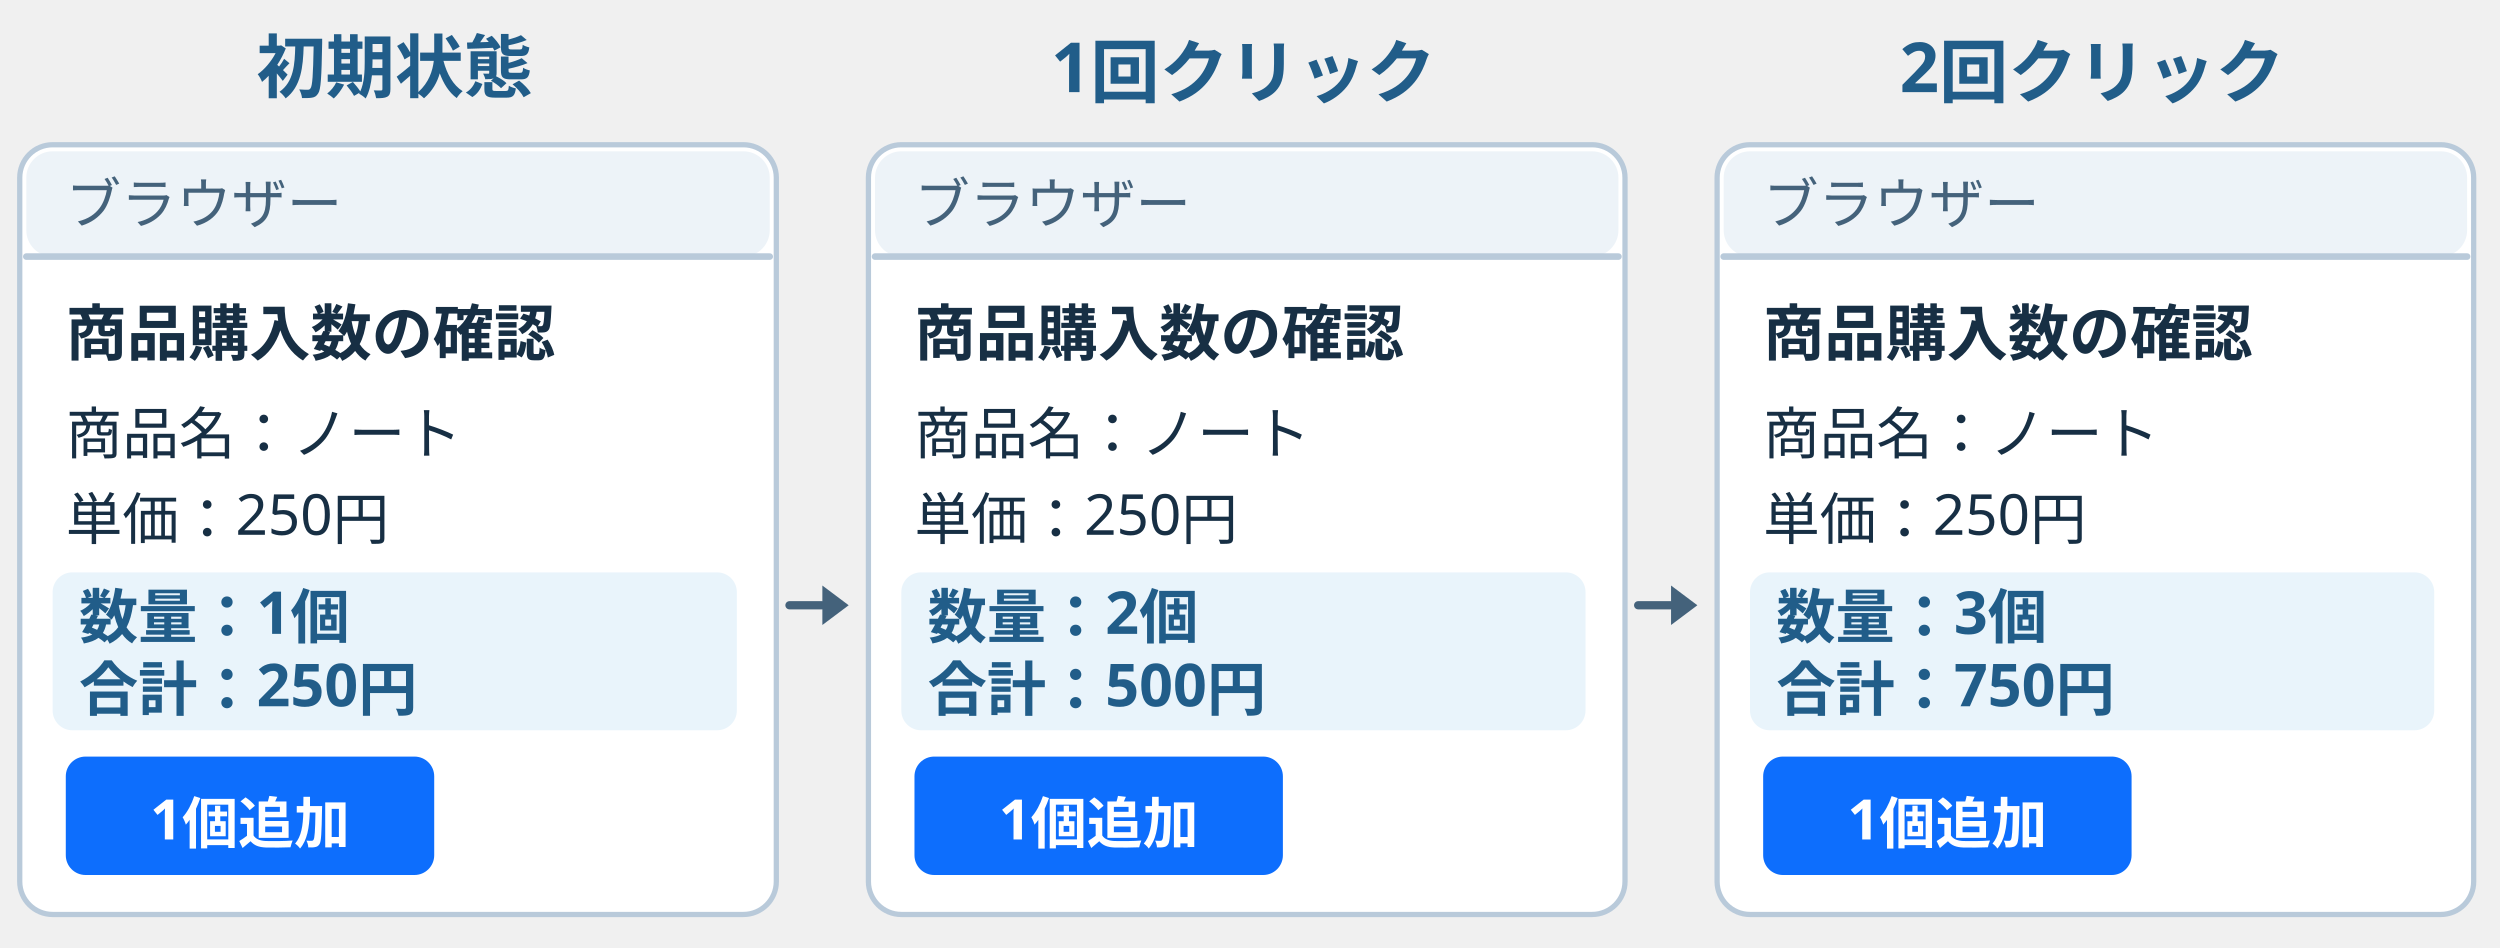
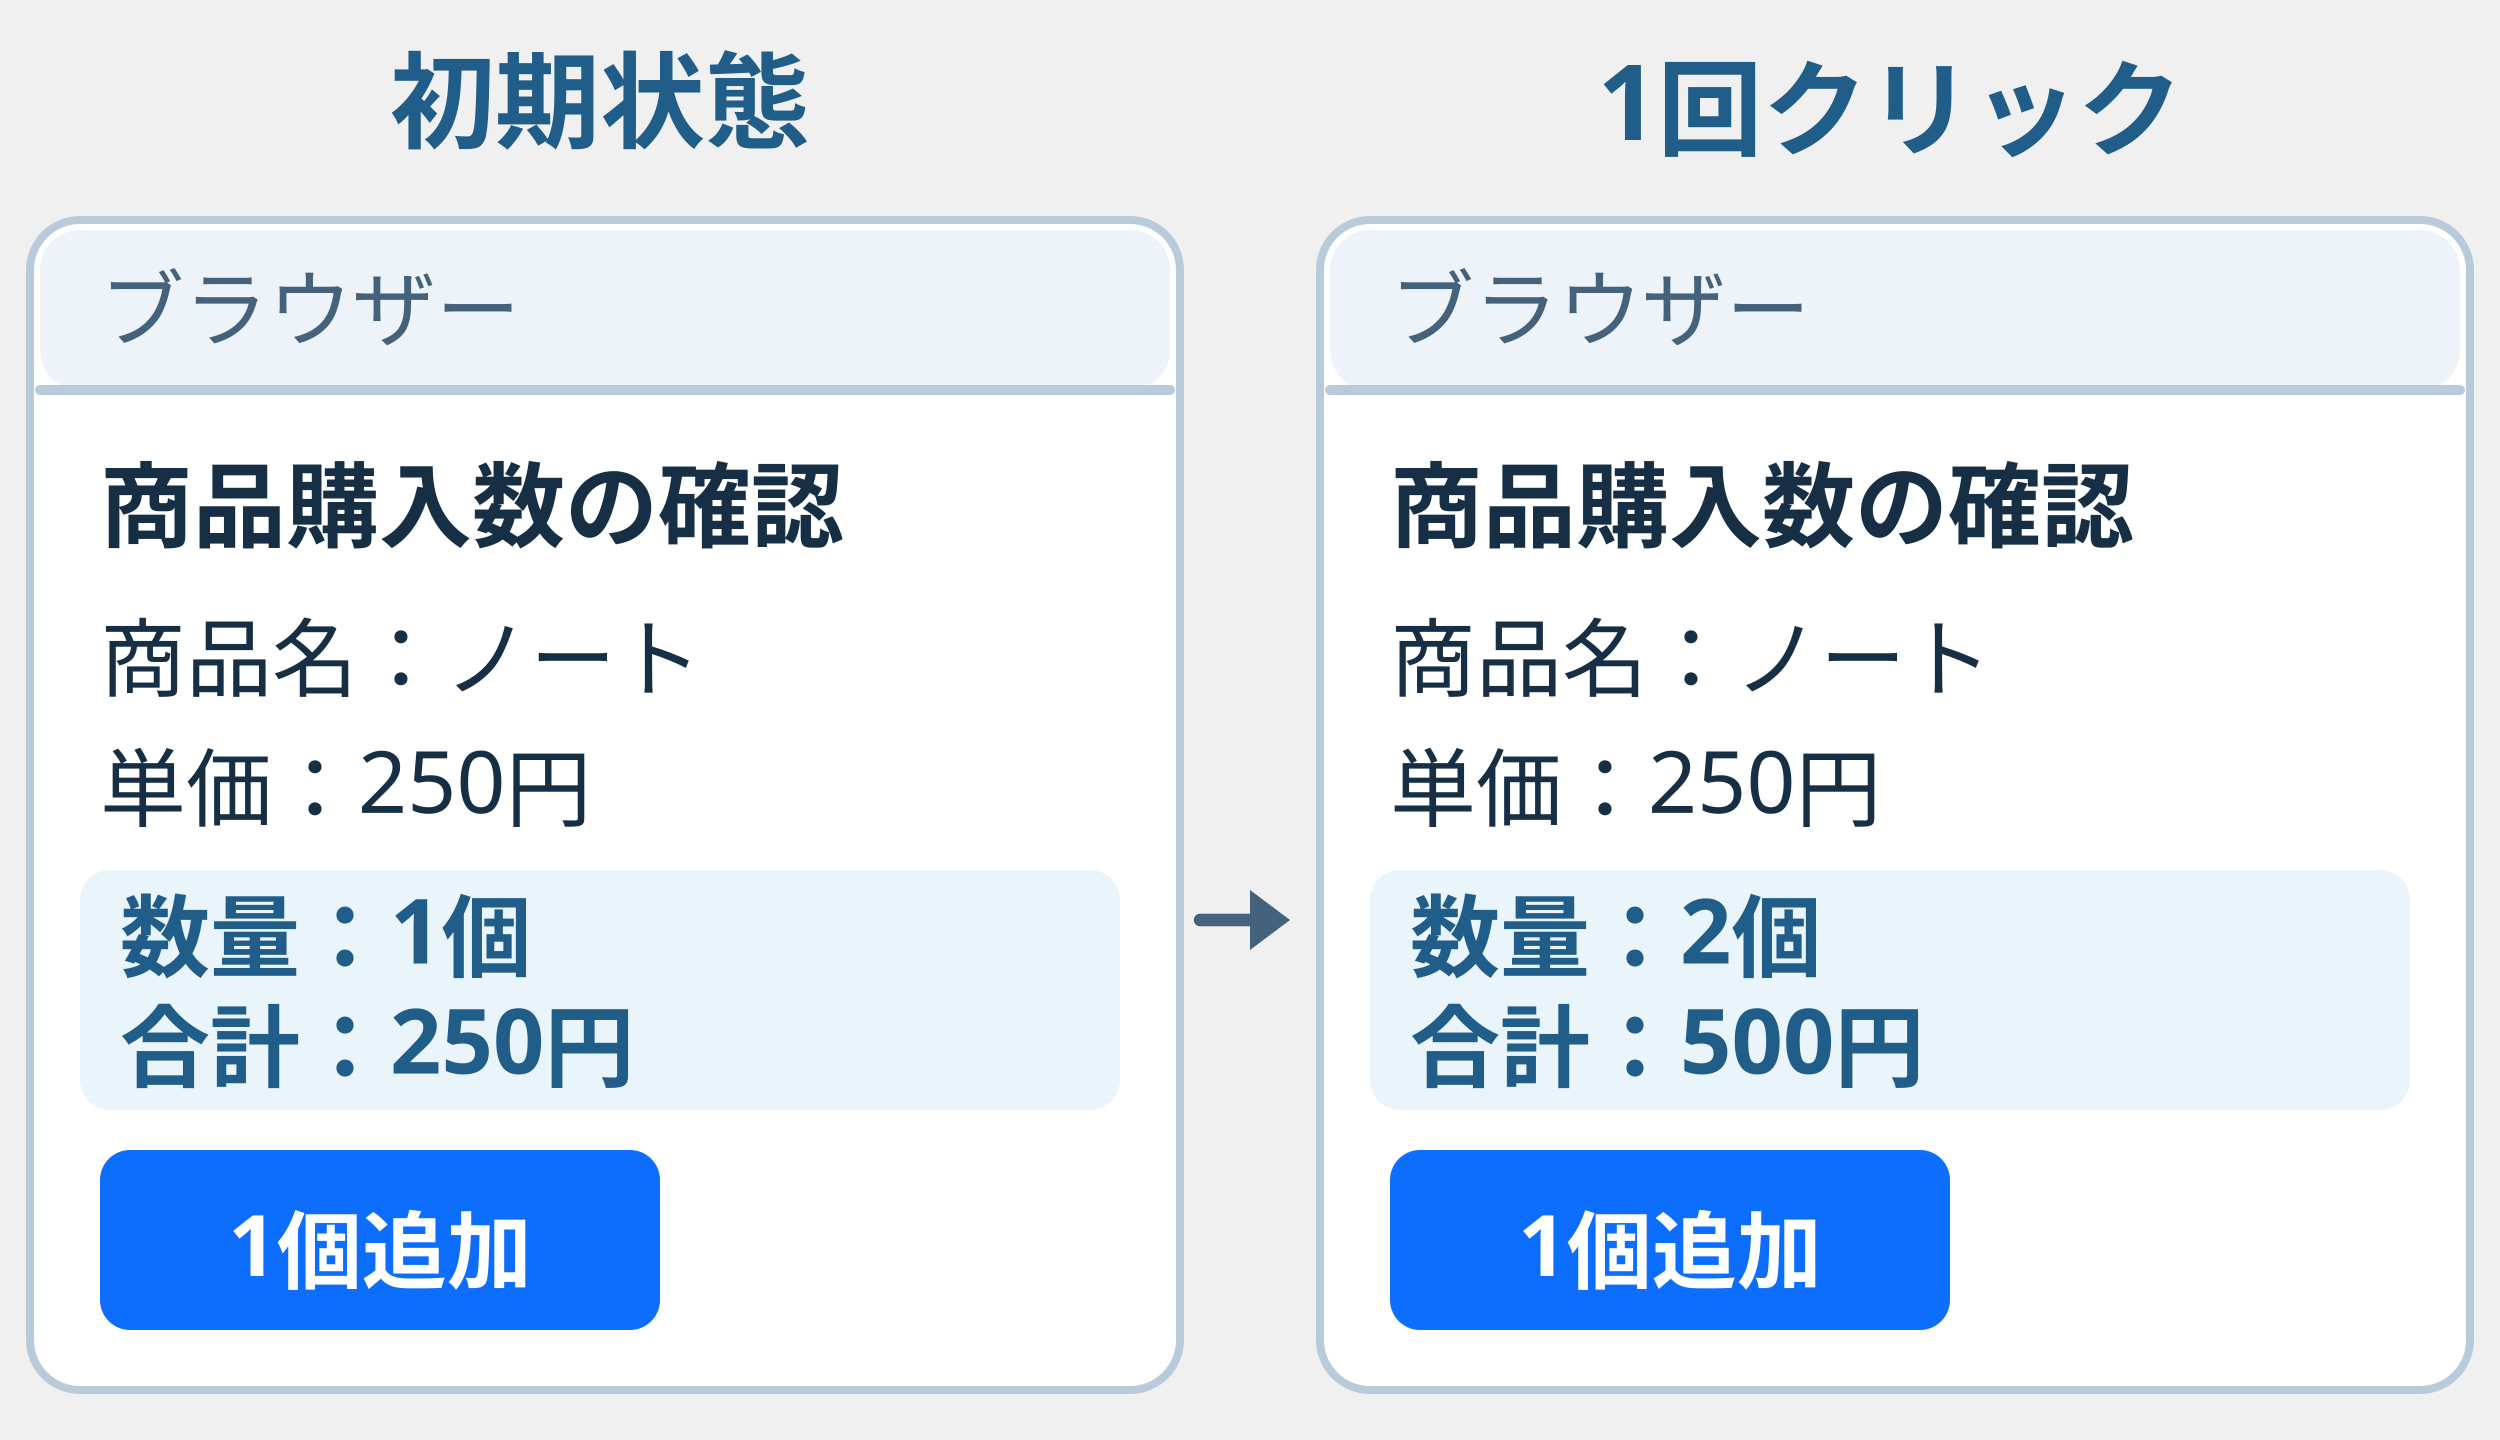
- <svg xmlns="http://www.w3.org/2000/svg" viewBox="0 0 380 144" width="380" height="144">
+ <svg xmlns="http://www.w3.org/2000/svg" viewBox="0 0 250 144" width="250" height="144">
  <text x="60" y="14" fill="#215d89" font-family="Meiryo" font-size="10.5" font-weight="700" text-anchor="middle">初期状態</text>
  <rect x="3" y="22" width="115" height="117" rx="5" fill="#ffffff" stroke="#b9cada" stroke-width="0.8" />
  <rect x="4" y="23" width="113" height="16" rx="4" fill="#edf3f8" stroke="none" stroke-width="0.8" />
  <polyline points="4,39 117,39" fill="none" stroke="#b9cada" stroke-width="1" stroke-linecap="round" stroke-linejoin="round" />
  <text x="10" y="34" fill="#44627b" font-family="Meiryo" font-size="8.4" font-weight="400" text-anchor="start">ブラウザー</text>
  <text x="10" y="54" fill="#172f44" font-family="Meiryo" font-size="9.3" font-weight="700" text-anchor="start">商品購入数の確認</text>
  <text x="10" y="69" fill="#172f44" font-family="Meiryo" font-size="8.6" font-weight="400" text-anchor="start">商品名：ノート</text>
  <text x="10" y="82" fill="#172f44" font-family="Meiryo" font-size="8.6" font-weight="400" text-anchor="start">単価：250円</text>
  <rect x="8" y="87" width="104" height="24" rx="3" fill="#e9f4fb" stroke="none" stroke-width="0.8" />
  <text x="12" y="97" fill="#215d89" font-family="Meiryo" font-size="9" font-weight="700" text-anchor="start">数量：1個</text>
  <text x="12" y="108" fill="#215d89" font-family="Meiryo" font-size="9" font-weight="700" text-anchor="start">合計：250円</text>
  <rect x="10" y="115" width="56" height="18" rx="3" fill="#0d6efd" stroke="none" stroke-width="0.8" />
  <text x="38" y="127.6" fill="#ffffff" font-family="Meiryo" font-size="8.5" font-weight="700" text-anchor="middle">1個追加</text>
  <polyline points="120,92 125,92" fill="none" stroke="#44627b" stroke-width="1.25" stroke-linecap="round" stroke-linejoin="round" />
  <path d="M125 89l4 3l-4 3Z" fill="#44627b" />
  <text x="189" y="14" fill="#215d89" font-family="Meiryo" font-size="10.5" font-weight="700" text-anchor="middle">1回クリック</text>
  <rect x="132" y="22" width="115" height="117" rx="5" fill="#ffffff" stroke="#b9cada" stroke-width="0.8" />
  <rect x="133" y="23" width="113" height="16" rx="4" fill="#edf3f8" stroke="none" stroke-width="0.8" />
  <polyline points="133,39 246,39" fill="none" stroke="#b9cada" stroke-width="1" stroke-linecap="round" stroke-linejoin="round" />
  <text x="139" y="34" fill="#44627b" font-family="Meiryo" font-size="8.4" font-weight="400" text-anchor="start">ブラウザー</text>
  <text x="139" y="54" fill="#172f44" font-family="Meiryo" font-size="9.3" font-weight="700" text-anchor="start">商品購入数の確認</text>
  <text x="139" y="69" fill="#172f44" font-family="Meiryo" font-size="8.6" font-weight="400" text-anchor="start">商品名：ノート</text>
  <text x="139" y="82" fill="#172f44" font-family="Meiryo" font-size="8.6" font-weight="400" text-anchor="start">単価：250円</text>
  <rect x="137" y="87" width="104" height="24" rx="3" fill="#e9f4fb" stroke="none" stroke-width="0.8" />
  <text x="141" y="97" fill="#215d89" font-family="Meiryo" font-size="9" font-weight="700" text-anchor="start">数量：2個</text>
  <text x="141" y="108" fill="#215d89" font-family="Meiryo" font-size="9" font-weight="700" text-anchor="start">合計：500円</text>
  <rect x="139" y="115" width="56" height="18" rx="3" fill="#0d6efd" stroke="none" stroke-width="0.8" />
  <text x="167" y="127.6" fill="#ffffff" font-family="Meiryo" font-size="8.5" font-weight="700" text-anchor="middle">1個追加</text>
-   <polyline points="249,92 254,92" fill="none" stroke="#44627b" stroke-width="1.25" stroke-linecap="round" stroke-linejoin="round" />
-   <path d="M254 89l4 3l-4 3Z" fill="#44627b" />
-   <text x="318" y="14" fill="#215d89" font-family="Meiryo" font-size="10.5" font-weight="700" text-anchor="middle">2回クリック</text>
-   <rect x="261" y="22" width="115" height="117" rx="5" fill="#ffffff" stroke="#b9cada" stroke-width="0.8" />
-   <rect x="262" y="23" width="113" height="16" rx="4" fill="#edf3f8" stroke="none" stroke-width="0.8" />
-   <polyline points="262,39 375,39" fill="none" stroke="#b9cada" stroke-width="1" stroke-linecap="round" stroke-linejoin="round" />
-   <text x="268" y="34" fill="#44627b" font-family="Meiryo" font-size="8.4" font-weight="400" text-anchor="start">ブラウザー</text>
-   <text x="268" y="54" fill="#172f44" font-family="Meiryo" font-size="9.3" font-weight="700" text-anchor="start">商品購入数の確認</text>
-   <text x="268" y="69" fill="#172f44" font-family="Meiryo" font-size="8.6" font-weight="400" text-anchor="start">商品名：ノート</text>
-   <text x="268" y="82" fill="#172f44" font-family="Meiryo" font-size="8.6" font-weight="400" text-anchor="start">単価：250円</text>
-   <rect x="266" y="87" width="104" height="24" rx="3" fill="#e9f4fb" stroke="none" stroke-width="0.8" />
-   <text x="270" y="97" fill="#215d89" font-family="Meiryo" font-size="9" font-weight="700" text-anchor="start">数量：3個</text>
-   <text x="270" y="108" fill="#215d89" font-family="Meiryo" font-size="9" font-weight="700" text-anchor="start">合計：750円</text>
-   <rect x="268" y="115" width="56" height="18" rx="3" fill="#0d6efd" stroke="none" stroke-width="0.8" />
-   <text x="296" y="127.6" fill="#ffffff" font-family="Meiryo" font-size="8.5" font-weight="700" text-anchor="middle">1個追加</text>
</svg>
